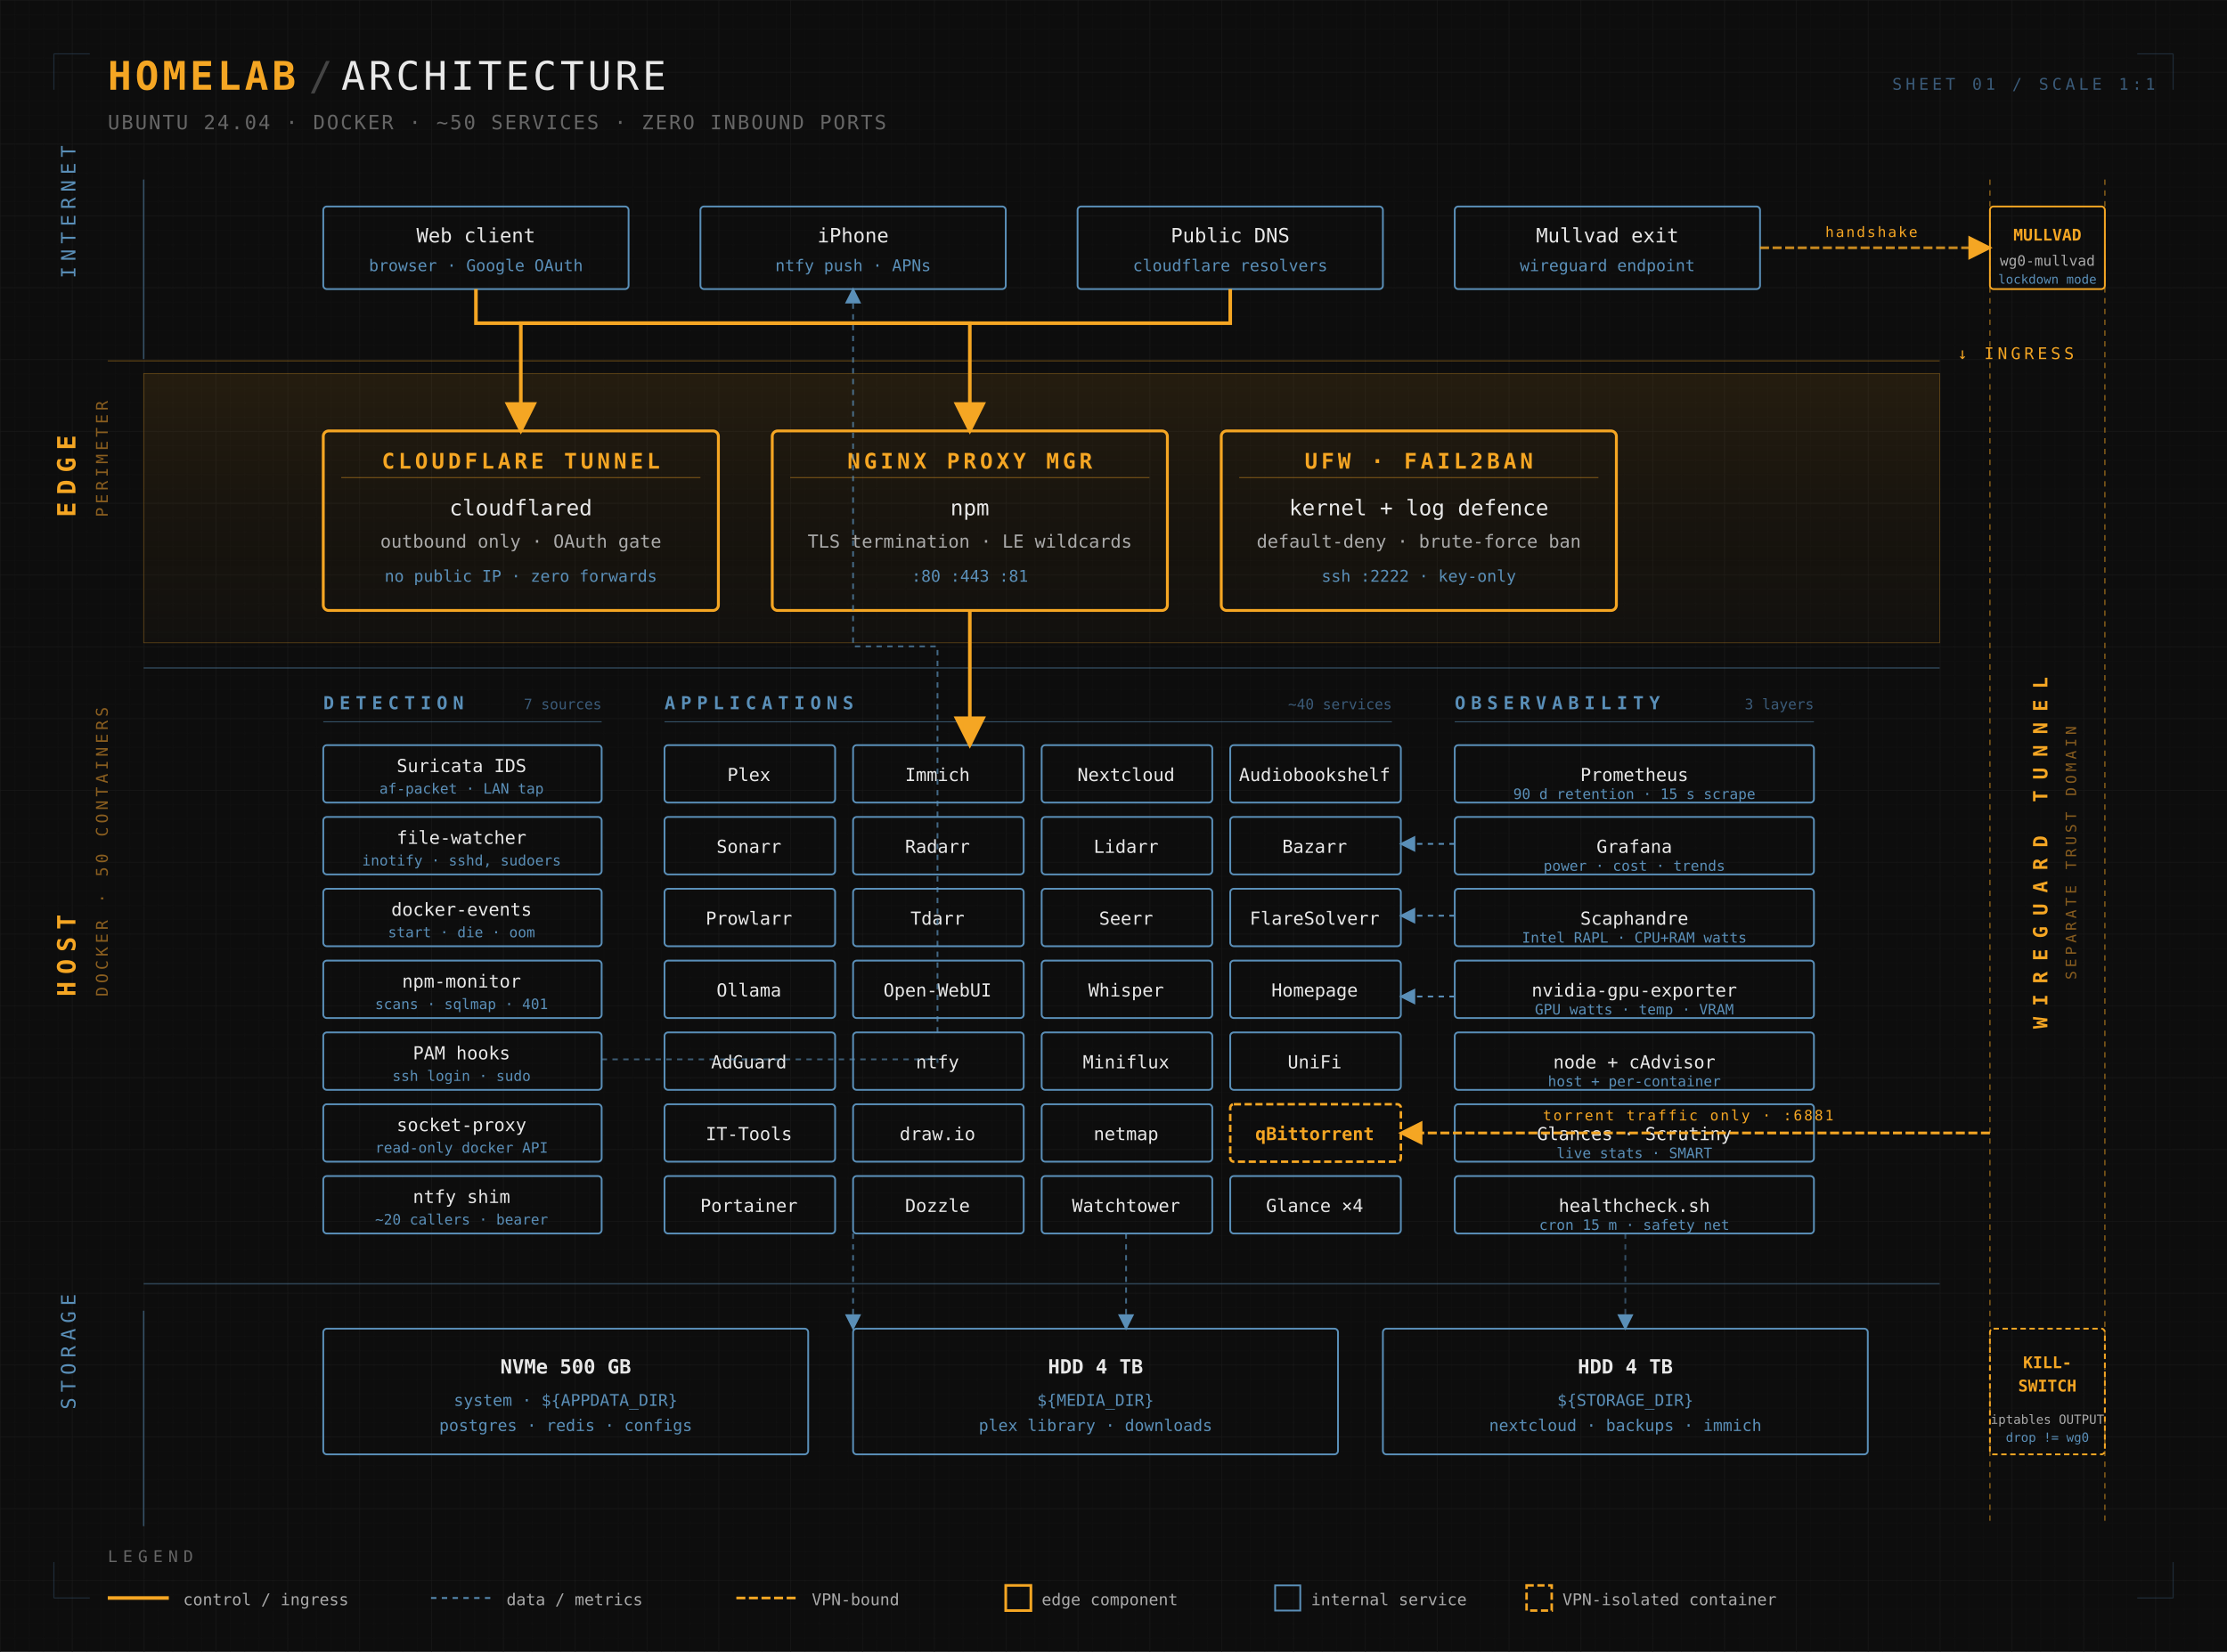
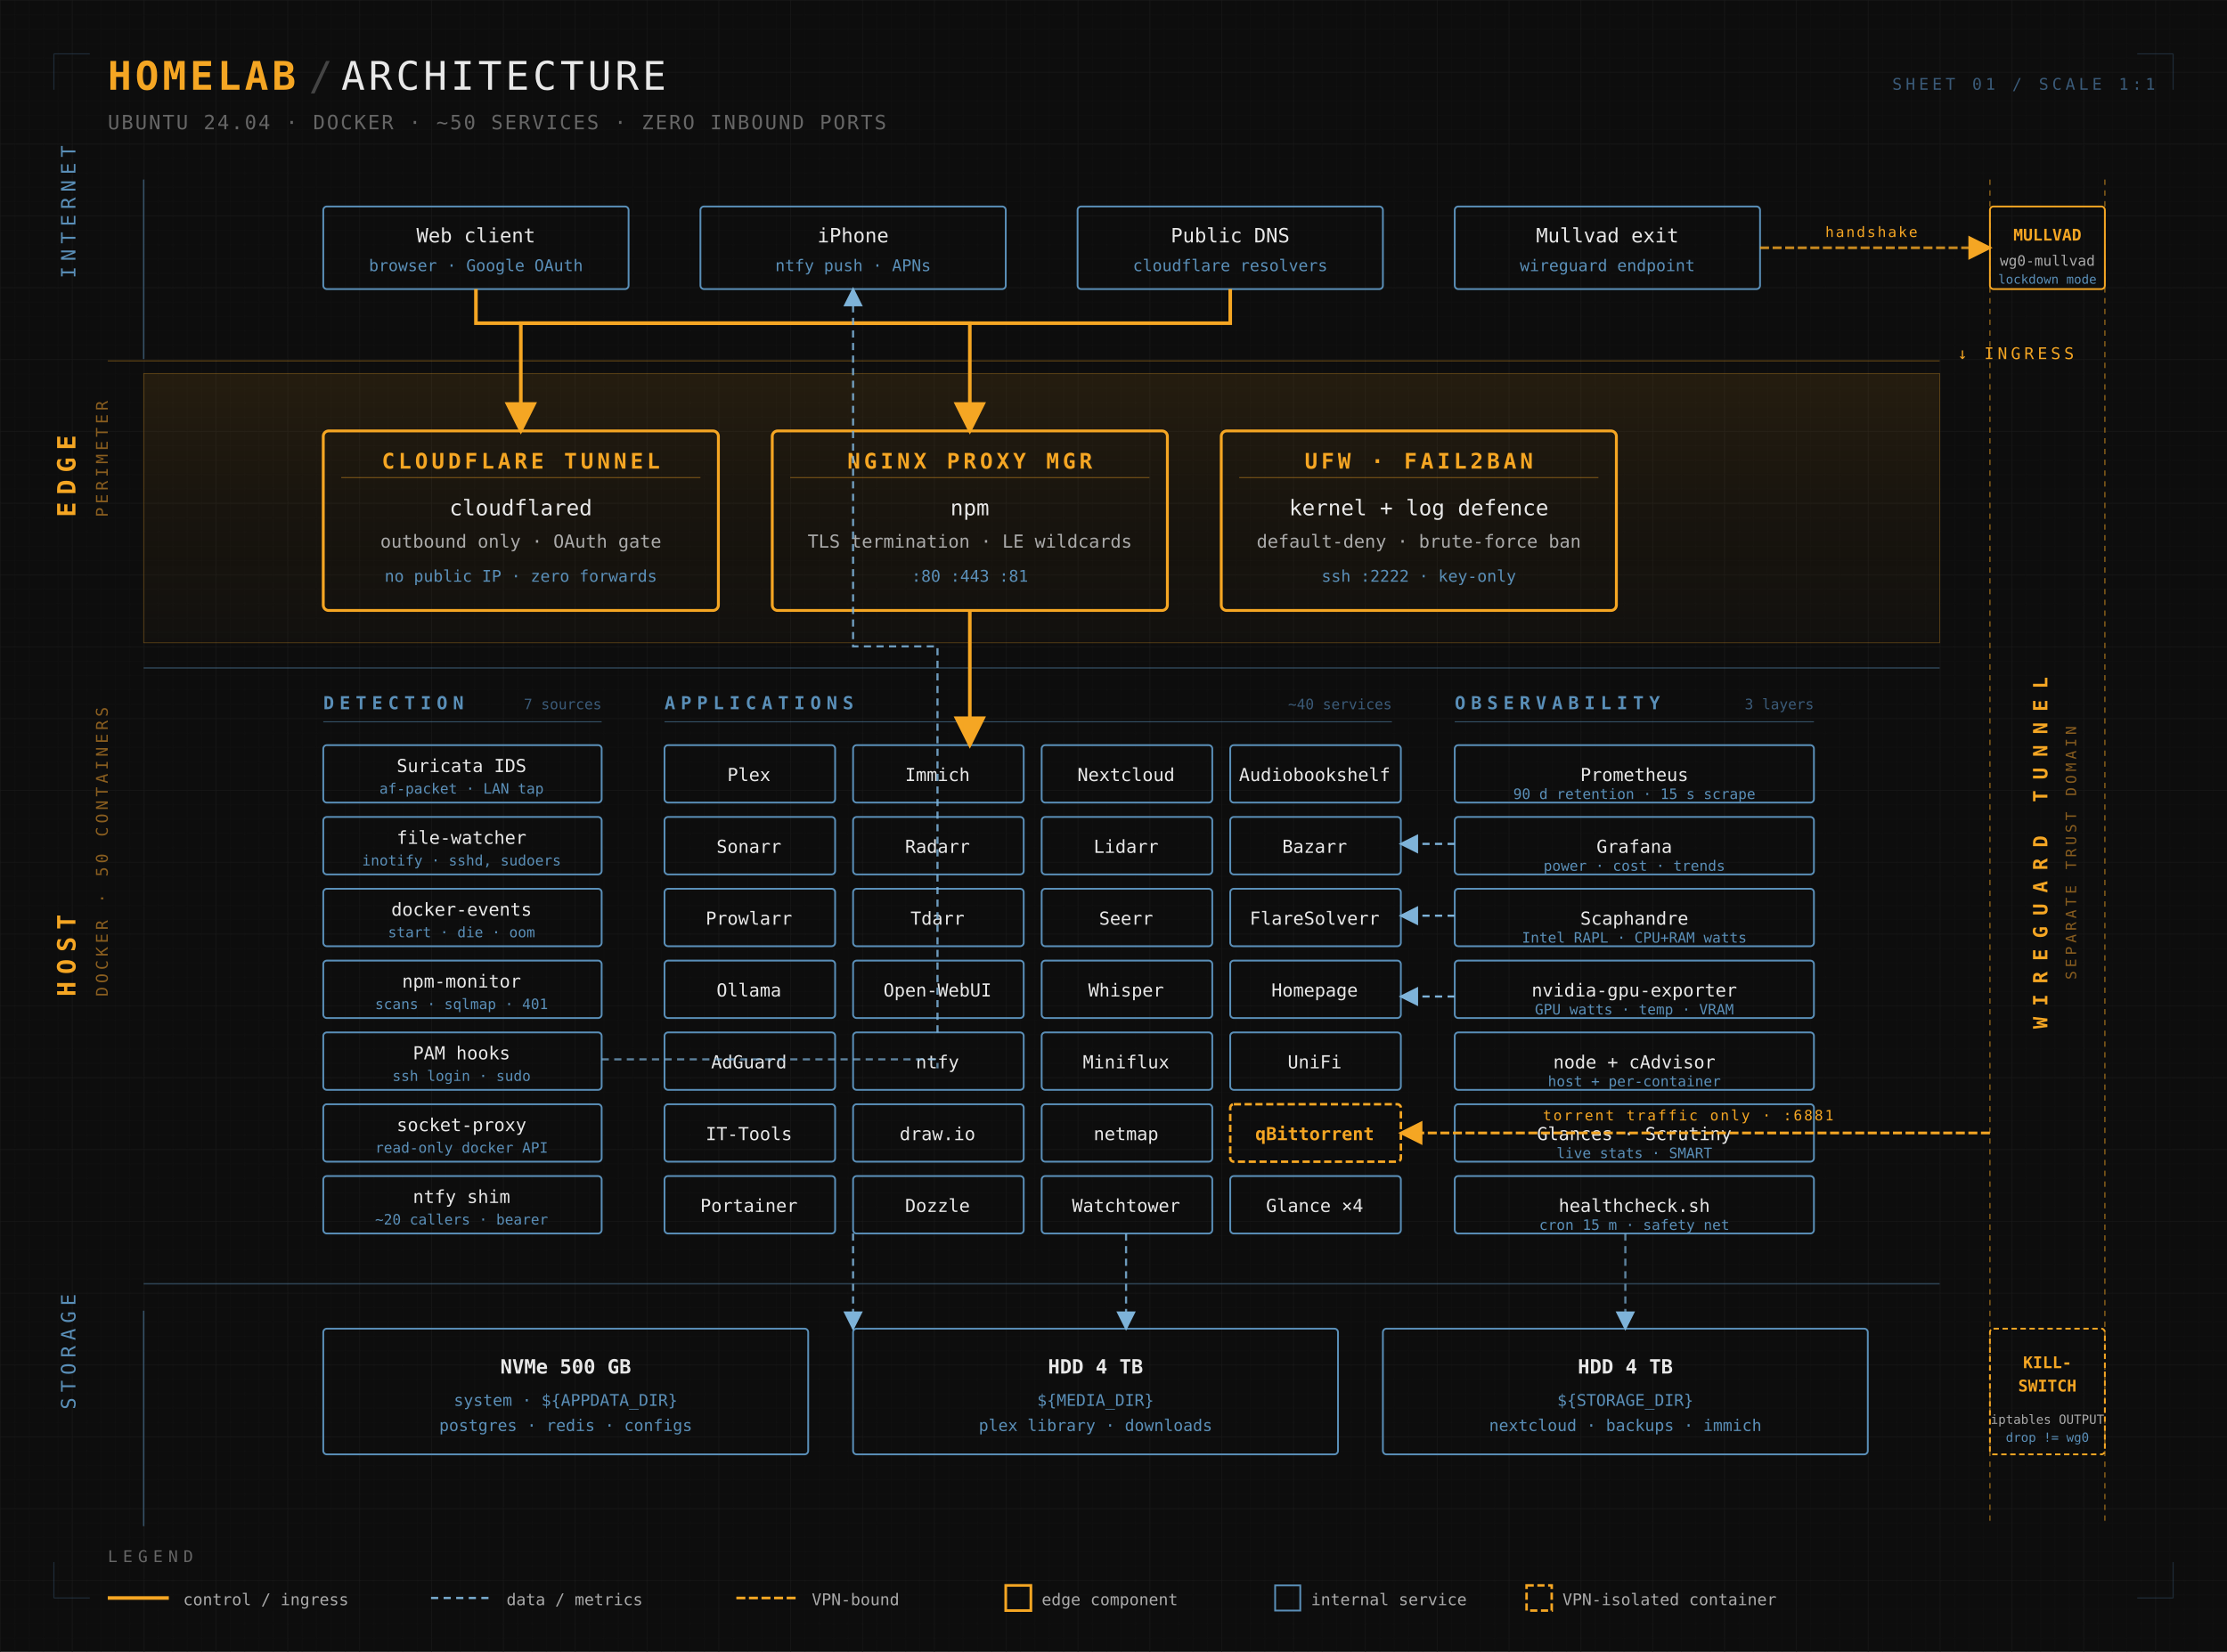
<svg xmlns="http://www.w3.org/2000/svg" viewBox="0 0 1240 920" font-family="'Cascadia Mono','Cascadia Code','JetBrains Mono','SF Mono',Menlo,monospace">
  <defs>
    <pattern id="grid" width="40" height="40" patternUnits="userSpaceOnUse">
      <path d="M 40 0 L 0 0 0 40" fill="none" stroke="#1a1a1a" stroke-width="0.5" />
    </pattern>
    <pattern id="gridFine" width="8" height="8" patternUnits="userSpaceOnUse">
      <path d="M 8 0 L 0 0 0 8" fill="none" stroke="#141414" stroke-width="0.3" />
    </pattern>
    <linearGradient id="edgeBand" x1="0" y1="0" x2="0" y2="1">
      <stop offset="0%" stop-color="#f5a623" stop-opacity="0.10" />
      <stop offset="50%" stop-color="#f5a623" stop-opacity="0.05" />
      <stop offset="100%" stop-color="#f5a623" stop-opacity="0.02" />
    </linearGradient>
    <linearGradient id="edgeRule" x1="0" y1="0" x2="1" y2="0">
      <stop offset="0%" stop-color="#f5a623" stop-opacity="0.2" />
      <stop offset="10%" stop-color="#f5a623" stop-opacity="1.0" />
      <stop offset="90%" stop-color="#f5a623" stop-opacity="1.0" />
      <stop offset="100%" stop-color="#f5a623" stop-opacity="0.2" />
    </linearGradient>
    <marker id="arrowAmber" markerWidth="9" markerHeight="9" refX="8" refY="4.5" orient="auto">
      <path d="M0,0 L9,4.5 L0,9 z" fill="#f5a623" />
    </marker>
    <marker id="arrowBlue" markerWidth="9" markerHeight="9" refX="8" refY="4.5" orient="auto">
-       <path d="M0,0 L9,4.5 L0,9 z" fill="#5a8fb8" />
+       <path d="M0,0 L9,4.5 L0,9 z" fill="#7eb3d9" />
    </marker>
    <marker id="arrowDim" markerWidth="9" markerHeight="9" refX="8" refY="4.5" orient="auto">
      <path d="M0,0 L9,4.5 L0,9 z" fill="#3a5a78" />
    </marker>
  </defs>
  <rect width="1240" height="920" fill="#0d0d0d" />
  <rect width="1240" height="920" fill="url(#gridFine)" />
  <rect width="1240" height="920" fill="url(#grid)" />
  <text x="60" y="50" font-size="22" fill="#f5a623" font-weight="700" letter-spacing="2">HOMELAB</text>
  <text x="172" y="50" font-size="22" fill="#444" font-weight="300">/</text>
  <text x="190" y="50" font-size="22" fill="#e8e8e8" font-weight="300" letter-spacing="2">ARCHITECTURE</text>
  <text x="60" y="72" font-size="11" fill="#666" letter-spacing="1">UBUNTU 24.04 · DOCKER · ~50 SERVICES · ZERO INBOUND PORTS</text>
  <g stroke="#3a5a78" stroke-width="0.6" fill="none" stroke-opacity="0.4">
    <path d="M 30 30 L 30 50 M 30 30 L 50 30" />
    <path d="M 1210 30 L 1210 50 M 1210 30 L 1190 30" />
    <path d="M 30 890 L 30 870 M 30 890 L 50 890" />
    <path d="M 1210 890 L 1210 870 M 1210 890 L 1190 890" />
  </g>
  <text x="1200" y="50" font-size="9" fill="#3a5a78" text-anchor="end" letter-spacing="2">SHEET 01 / SCALE 1:1</text>
  <text x="42" y="155" font-size="11" fill="#5a8fb8" letter-spacing="3" transform="rotate(-90,42,155)">INTERNET</text>
  <line x1="80" y1="100" x2="80" y2="200" stroke="#5a8fb8" stroke-width="0.8" stroke-opacity="0.5" />
  <g stroke="#5a8fb8" stroke-width="1" fill="none">
    <rect x="180" y="115" width="170" height="46" rx="2" />
    <rect x="390" y="115" width="170" height="46" rx="2" />
    <rect x="600" y="115" width="170" height="46" rx="2" />
    <rect x="810" y="115" width="170" height="46" rx="2" />
  </g>
  <g font-size="11" fill="#e8e8e8" text-anchor="middle">
    <text x="265" y="135">Web client</text>
    <text x="265" y="151" font-size="9" fill="#5a8fb8">browser · Google OAuth</text>
    <text x="475" y="135">iPhone</text>
    <text x="475" y="151" font-size="9" fill="#5a8fb8">ntfy push · APNs</text>
    <text x="685" y="135">Public DNS</text>
    <text x="685" y="151" font-size="9" fill="#5a8fb8">cloudflare resolvers</text>
    <text x="895" y="135">Mullvad exit</text>
    <text x="895" y="151" font-size="9" fill="#5a8fb8">wireguard endpoint</text>
  </g>
  <line x1="60" y1="195" x2="1080" y2="195" stroke="url(#edgeRule)" stroke-width="3" />
  <line x1="60" y1="201" x2="1080" y2="201" stroke="#f5a623" stroke-width="0.6" stroke-opacity="0.35" />
  <text x="1090" y="200" font-size="9" fill="#f5a623" letter-spacing="2">↓ INGRESS</text>
  <rect x="80" y="208" width="1000" height="150" fill="url(#edgeBand)" />
  <rect x="80" y="208" width="1000" height="150" fill="none" stroke="#f5a623" stroke-width="0.4" stroke-opacity="0.35" />
  <text x="42" y="288" font-size="14" fill="#f5a623" letter-spacing="4" font-weight="700" transform="rotate(-90,42,288)">EDGE</text>
  <text x="60" y="288" font-size="9" fill="#8a5e1f" letter-spacing="2" transform="rotate(-90,60,288)">PERIMETER</text>
  <g stroke="#f5a623" stroke-width="1.6" fill="none">
    <rect x="180" y="240" width="220" height="100" rx="3" />
    <rect x="430" y="240" width="220" height="100" rx="3" />
    <rect x="680" y="240" width="220" height="100" rx="3" />
  </g>
  <g stroke="#f5a623" stroke-width="0.6" stroke-opacity="0.4">
    <line x1="190" y1="266" x2="390" y2="266" />
    <line x1="440" y1="266" x2="640" y2="266" />
    <line x1="690" y1="266" x2="890" y2="266" />
  </g>
  <g font-size="12" fill="#e8e8e8" text-anchor="middle">
    <text x="290" y="261" fill="#f5a623" font-weight="600" letter-spacing="2">CLOUDFLARE TUNNEL</text>
    <text x="290" y="287">cloudflared</text>
    <text x="290" y="305" font-size="10" fill="#aaa">outbound only · OAuth gate</text>
    <text x="290" y="324" font-size="9" fill="#5a8fb8">no public IP · zero forwards</text>
    <text x="540" y="261" fill="#f5a623" font-weight="600" letter-spacing="2">NGINX PROXY MGR</text>
    <text x="540" y="287">npm</text>
    <text x="540" y="305" font-size="10" fill="#aaa">TLS termination · LE wildcards</text>
    <text x="540" y="324" font-size="9" fill="#5a8fb8">:80 :443 :81</text>
    <text x="790" y="261" fill="#f5a623" font-weight="600" letter-spacing="2">UFW · FAIL2BAN</text>
    <text x="790" y="287">kernel + log defence</text>
    <text x="790" y="305" font-size="10" fill="#aaa">default-deny · brute-force ban</text>
    <text x="790" y="324" font-size="9" fill="#5a8fb8">ssh :2222 · key-only</text>
  </g>
  <line x1="80" y1="372" x2="1080" y2="372" stroke="#5a8fb8" stroke-width="0.8" stroke-opacity="0.4" />
  <text x="42" y="555" font-size="14" fill="#f5a623" letter-spacing="4" font-weight="700" transform="rotate(-90,42,555)">HOST</text>
  <text x="60" y="555" font-size="9" fill="#8a5e1f" letter-spacing="2" transform="rotate(-90,60,555)">DOCKER · 50 CONTAINERS</text>
  <text x="180" y="395" font-size="10" fill="#5a8fb8" letter-spacing="3" font-weight="600">DETECTION</text>
  <line x1="180" y1="402" x2="335" y2="402" stroke="#5a8fb8" stroke-width="0.6" stroke-opacity="0.5" />
  <text x="335" y="395" font-size="8" fill="#3a5a78" text-anchor="end">7 sources</text>
  <g stroke="#5a8fb8" stroke-width="1" fill="none">
    <rect x="180" y="415" width="155" height="32" rx="2" />
    <rect x="180" y="455" width="155" height="32" rx="2" />
    <rect x="180" y="495" width="155" height="32" rx="2" />
    <rect x="180" y="535" width="155" height="32" rx="2" />
    <rect x="180" y="575" width="155" height="32" rx="2" />
    <rect x="180" y="615" width="155" height="32" rx="2" />
    <rect x="180" y="655" width="155" height="32" rx="2" />
  </g>
  <g font-size="10" fill="#e8e8e8" text-anchor="middle">
    <text x="257" y="430">Suricata IDS</text>
    <text x="257" y="442" font-size="8" fill="#5a8fb8">af-packet · LAN tap</text>
    <text x="257" y="470">file-watcher</text>
    <text x="257" y="482" font-size="8" fill="#5a8fb8">inotify · sshd, sudoers</text>
    <text x="257" y="510">docker-events</text>
    <text x="257" y="522" font-size="8" fill="#5a8fb8">start · die · oom</text>
    <text x="257" y="550">npm-monitor</text>
    <text x="257" y="562" font-size="8" fill="#5a8fb8">scans · sqlmap · 401</text>
    <text x="257" y="590">PAM hooks</text>
    <text x="257" y="602" font-size="8" fill="#5a8fb8">ssh login · sudo</text>
    <text x="257" y="630">socket-proxy</text>
    <text x="257" y="642" font-size="8" fill="#5a8fb8">read-only docker API</text>
    <text x="257" y="670">ntfy shim</text>
    <text x="257" y="682" font-size="8" fill="#5a8fb8">~20 callers · bearer</text>
  </g>
  <text x="370" y="395" font-size="10" fill="#5a8fb8" letter-spacing="3" font-weight="600">APPLICATIONS</text>
  <line x1="370" y1="402" x2="775" y2="402" stroke="#5a8fb8" stroke-width="0.6" stroke-opacity="0.5" />
  <text x="775" y="395" font-size="8" fill="#3a5a78" text-anchor="end">~40 services</text>
  <g stroke="#5a8fb8" stroke-width="1" fill="none">
    <rect x="370" y="415" width="95" height="32" rx="2" />
    <rect x="475" y="415" width="95" height="32" rx="2" />
    <rect x="580" y="415" width="95" height="32" rx="2" />
    <rect x="685" y="415" width="95" height="32" rx="2" />
    <rect x="370" y="455" width="95" height="32" rx="2" />
    <rect x="475" y="455" width="95" height="32" rx="2" />
    <rect x="580" y="455" width="95" height="32" rx="2" />
    <rect x="685" y="455" width="95" height="32" rx="2" />
    <rect x="370" y="495" width="95" height="32" rx="2" />
    <rect x="475" y="495" width="95" height="32" rx="2" />
    <rect x="580" y="495" width="95" height="32" rx="2" />
    <rect x="685" y="495" width="95" height="32" rx="2" />
    <rect x="370" y="535" width="95" height="32" rx="2" />
    <rect x="475" y="535" width="95" height="32" rx="2" />
    <rect x="580" y="535" width="95" height="32" rx="2" />
    <rect x="685" y="535" width="95" height="32" rx="2" />
    <rect x="370" y="575" width="95" height="32" rx="2" />
    <rect x="475" y="575" width="95" height="32" rx="2" />
    <rect x="580" y="575" width="95" height="32" rx="2" />
    <rect x="685" y="575" width="95" height="32" rx="2" />
    <rect x="370" y="615" width="95" height="32" rx="2" />
    <rect x="475" y="615" width="95" height="32" rx="2" />
    <rect x="580" y="615" width="95" height="32" rx="2" />
    <rect x="370" y="655" width="95" height="32" rx="2" />
    <rect x="475" y="655" width="95" height="32" rx="2" />
    <rect x="580" y="655" width="95" height="32" rx="2" />
    <rect x="685" y="655" width="95" height="32" rx="2" />
  </g>
  <rect x="685" y="615" width="95" height="32" rx="2" fill="none" stroke="#f5a623" stroke-width="1.4" stroke-dasharray="4,2" />
  <g font-size="10" fill="#e8e8e8" text-anchor="middle">
    <text x="417" y="435">Plex</text>
    <text x="522" y="435">Immich</text>
    <text x="627" y="435">Nextcloud</text>
    <text x="732" y="435">Audiobookshelf</text>
    <text x="417" y="475">Sonarr</text>
    <text x="522" y="475">Radarr</text>
    <text x="627" y="475">Lidarr</text>
    <text x="732" y="475">Bazarr</text>
    <text x="417" y="515">Prowlarr</text>
    <text x="522" y="515">Tdarr</text>
    <text x="627" y="515">Seerr</text>
    <text x="732" y="515">FlareSolverr</text>
    <text x="417" y="555">Ollama</text>
    <text x="522" y="555">Open-WebUI</text>
    <text x="627" y="555">Whisper</text>
    <text x="732" y="555">Homepage</text>
    <text x="417" y="595">AdGuard</text>
    <text x="522" y="595">ntfy</text>
    <text x="627" y="595">Miniflux</text>
    <text x="732" y="595">UniFi</text>
    <text x="417" y="635">IT-Tools</text>
    <text x="522" y="635">draw.io</text>
    <text x="627" y="635">netmap</text>
    <text x="732" y="635" fill="#f5a623" font-weight="600">qBittorrent</text>
    <text x="417" y="675">Portainer</text>
    <text x="522" y="675">Dozzle</text>
    <text x="627" y="675">Watchtower</text>
    <text x="732" y="675">Glance ×4</text>
  </g>
  <text x="810" y="395" font-size="10" fill="#5a8fb8" letter-spacing="3" font-weight="600">OBSERVABILITY</text>
  <line x1="810" y1="402" x2="1010" y2="402" stroke="#5a8fb8" stroke-width="0.6" stroke-opacity="0.5" />
  <text x="1010" y="395" font-size="8" fill="#3a5a78" text-anchor="end">3 layers</text>
  <g stroke="#5a8fb8" stroke-width="1" fill="none">
    <rect x="810" y="415" width="200" height="32" rx="2" />
    <rect x="810" y="455" width="200" height="32" rx="2" />
    <rect x="810" y="495" width="200" height="32" rx="2" />
    <rect x="810" y="535" width="200" height="32" rx="2" />
    <rect x="810" y="575" width="200" height="32" rx="2" />
    <rect x="810" y="615" width="200" height="32" rx="2" />
    <rect x="810" y="655" width="200" height="32" rx="2" />
  </g>
  <g font-size="10" fill="#e8e8e8" text-anchor="middle">
    <text x="910" y="435">Prometheus</text>
    <text x="910" y="445" font-size="8" fill="#5a8fb8">90 d retention · 15 s scrape</text>
    <text x="910" y="475">Grafana</text>
    <text x="910" y="485" font-size="8" fill="#5a8fb8">power · cost · trends</text>
    <text x="910" y="515">Scaphandre</text>
    <text x="910" y="525" font-size="8" fill="#5a8fb8">Intel RAPL · CPU+RAM watts</text>
    <text x="910" y="555">nvidia-gpu-exporter</text>
    <text x="910" y="565" font-size="8" fill="#5a8fb8">GPU watts · temp · VRAM</text>
    <text x="910" y="595">node + cAdvisor</text>
    <text x="910" y="605" font-size="8" fill="#5a8fb8">host + per-container</text>
    <text x="910" y="635">Glances · Scrutiny</text>
    <text x="910" y="645" font-size="8" fill="#5a8fb8">live stats · SMART</text>
    <text x="910" y="675">healthcheck.sh</text>
    <text x="910" y="685" font-size="8" fill="#5a8fb8">cron 15 m · safety net</text>
  </g>
  <line x1="80" y1="715" x2="1080" y2="715" stroke="#5a8fb8" stroke-width="0.8" stroke-opacity="0.4" />
  <text x="42" y="785" font-size="11" fill="#5a8fb8" letter-spacing="3" transform="rotate(-90,42,785)">STORAGE</text>
  <line x1="80" y1="730" x2="80" y2="850" stroke="#5a8fb8" stroke-width="0.8" stroke-opacity="0.5" />
  <g stroke="#5a8fb8" stroke-width="1" fill="none">
    <rect x="180" y="740" width="270" height="70" rx="2" />
    <rect x="475" y="740" width="270" height="70" rx="2" />
    <rect x="770" y="740" width="270" height="70" rx="2" />
  </g>
  <g font-size="11" fill="#e8e8e8" text-anchor="middle">
    <text x="315" y="765" font-weight="600">NVMe 500 GB</text>
    <text x="315" y="783" font-size="9" fill="#5a8fb8">system · ${APPDATA_DIR}</text>
    <text x="315" y="797" font-size="9" fill="#5a8fb8">postgres · redis · configs</text>
    <text x="610" y="765" font-weight="600">HDD 4 TB</text>
    <text x="610" y="783" font-size="9" fill="#5a8fb8">${MEDIA_DIR}</text>
    <text x="610" y="797" font-size="9" fill="#5a8fb8">plex library · downloads</text>
    <text x="905" y="765" font-weight="600">HDD 4 TB</text>
    <text x="905" y="783" font-size="9" fill="#5a8fb8">${STORAGE_DIR}</text>
    <text x="905" y="797" font-size="9" fill="#5a8fb8">nextcloud · backups · immich</text>
  </g>
  <g id="vpn">
    <line x1="1108" y1="100" x2="1108" y2="850" stroke="#f5a623" stroke-width="0.7" stroke-dasharray="3,3" stroke-opacity="0.55" />
    <line x1="1172" y1="100" x2="1172" y2="850" stroke="#f5a623" stroke-width="0.7" stroke-dasharray="3,3" stroke-opacity="0.55" />
    <text x="1140" y="475" font-size="11" fill="#f5a623" letter-spacing="6" font-weight="700" text-anchor="middle" transform="rotate(-90,1140,475)">WIREGUARD TUNNEL</text>
    <text x="1156" y="475" font-size="8" fill="#8a5e1f" letter-spacing="2" text-anchor="middle" transform="rotate(-90,1156,475)">SEPARATE TRUST DOMAIN</text>
    <rect x="1108" y="115" width="64" height="46" rx="2" fill="none" stroke="#f5a623" stroke-width="1" />
    <text x="1140" y="134" font-size="9" fill="#f5a623" text-anchor="middle" font-weight="600">MULLVAD</text>
    <text x="1140" y="148" font-size="8" fill="#aaa" text-anchor="middle">wg0-mullvad</text>
    <text x="1140" y="158" font-size="7" fill="#5a8fb8" text-anchor="middle">lockdown mode</text>
    <rect x="1108" y="740" width="64" height="70" rx="2" fill="none" stroke="#f5a623" stroke-width="1" stroke-dasharray="3,2" />
    <text x="1140" y="762" font-size="9" fill="#f5a623" text-anchor="middle" font-weight="600">KILL-</text>
    <text x="1140" y="775" font-size="9" fill="#f5a623" text-anchor="middle" font-weight="600">SWITCH</text>
    <text x="1140" y="793" font-size="7" fill="#aaa" text-anchor="middle">iptables OUTPUT</text>
    <text x="1140" y="803" font-size="7" fill="#5a8fb8" text-anchor="middle">drop != wg0</text>
  </g>
  <g stroke="#f5a623" stroke-width="2" fill="none">
    <path d="M 265 161 L 265 180 L 540 180 L 540 240" marker-end="url(#arrowAmber)" />
    <path d="M 685 161 L 685 180 L 290 180 L 290 240" marker-end="url(#arrowAmber)" />
    <path d="M 540 340 L 540 372 L 540 415" marker-end="url(#arrowAmber)" />
  </g>
-   <g stroke="#5a8fb8" stroke-width="1" stroke-dasharray="3,3" fill="none">
-     <path d="M 335 590 L 522 590 L 522 595" stroke-opacity="0.6" />
-     <path d="M 522 575 L 522 360 L 475 360 L 475 161" marker-end="url(#arrowBlue)" stroke-opacity="0.7" />
+   <g stroke="#7eb3d9" stroke-width="1.2" stroke-dasharray="4,3" fill="none">
+     <path d="M 335 590 L 522 590 L 522 595" stroke-opacity="0.7" />
+     <path d="M 522 575 L 522 360 L 475 360 L 475 161" marker-end="url(#arrowBlue)" stroke-opacity="0.85" />
    <path d="M 810 470 L 780 470" marker-end="url(#arrowBlue)" />
    <path d="M 810 510 L 780 510" marker-end="url(#arrowBlue)" />
    <path d="M 810 555 L 780 555" marker-end="url(#arrowBlue)" />
-     <path d="M 475 687 L 475 740" marker-end="url(#arrowBlue)" stroke-opacity="0.7" />
-     <path d="M 627 687 L 627 740" marker-end="url(#arrowBlue)" stroke-opacity="0.7" />
-     <path d="M 905 687 L 905 730 L 905 740" marker-end="url(#arrowBlue)" stroke-opacity="0.5" />
+     <path d="M 475 687 L 475 740" marker-end="url(#arrowBlue)" stroke-opacity="0.85" />
+     <path d="M 627 687 L 627 740" marker-end="url(#arrowBlue)" stroke-opacity="0.85" />
+     <path d="M 905 687 L 905 730 L 905 740" marker-end="url(#arrowBlue)" stroke-opacity="0.7" />
  </g>
  <g stroke="#f5a623" stroke-width="1.5" stroke-dasharray="5,2" fill="none">
    <path d="M 980 138 L 1108 138" marker-end="url(#arrowAmber)" stroke-opacity="0.8" />
    <path d="M 1108 631 L 780 631" marker-end="url(#arrowAmber)" />
  </g>
  <text x="940" y="624" font-size="8" fill="#f5a623" text-anchor="middle" letter-spacing="1">torrent traffic only · :6881</text>
  <text x="1042" y="132" font-size="8" fill="#f5a623" text-anchor="middle" letter-spacing="1">handshake</text>
  <g id="legend" transform="translate(60, 870)">
    <text x="0" y="0" font-size="9" fill="#666" letter-spacing="3">LEGEND</text>
    <line x1="0" y1="20" x2="34" y2="20" stroke="#f5a623" stroke-width="2" />
    <text x="42" y="24" font-size="9" fill="#aaa">control / ingress</text>
-     <line x1="180" y1="20" x2="214" y2="20" stroke="#5a8fb8" stroke-width="1" stroke-dasharray="3,3" />
+     <line x1="180" y1="20" x2="214" y2="20" stroke="#7eb3d9" stroke-width="1.2" stroke-dasharray="4,3" />
    <text x="222" y="24" font-size="9" fill="#aaa">data / metrics</text>
    <line x1="350" y1="20" x2="384" y2="20" stroke="#f5a623" stroke-width="1.5" stroke-dasharray="5,2" />
    <text x="392" y="24" font-size="9" fill="#aaa">VPN-bound</text>
    <rect x="500" y="13" width="14" height="14" fill="none" stroke="#f5a623" stroke-width="1.5" />
    <text x="520" y="24" font-size="9" fill="#aaa">edge component</text>
    <rect x="650" y="13" width="14" height="14" fill="none" stroke="#5a8fb8" stroke-width="1" />
    <text x="670" y="24" font-size="9" fill="#aaa">internal service</text>
    <rect x="790" y="13" width="14" height="14" fill="none" stroke="#f5a623" stroke-width="1.4" stroke-dasharray="4,2" />
    <text x="810" y="24" font-size="9" fill="#aaa">VPN-isolated container</text>
  </g>
</svg>
